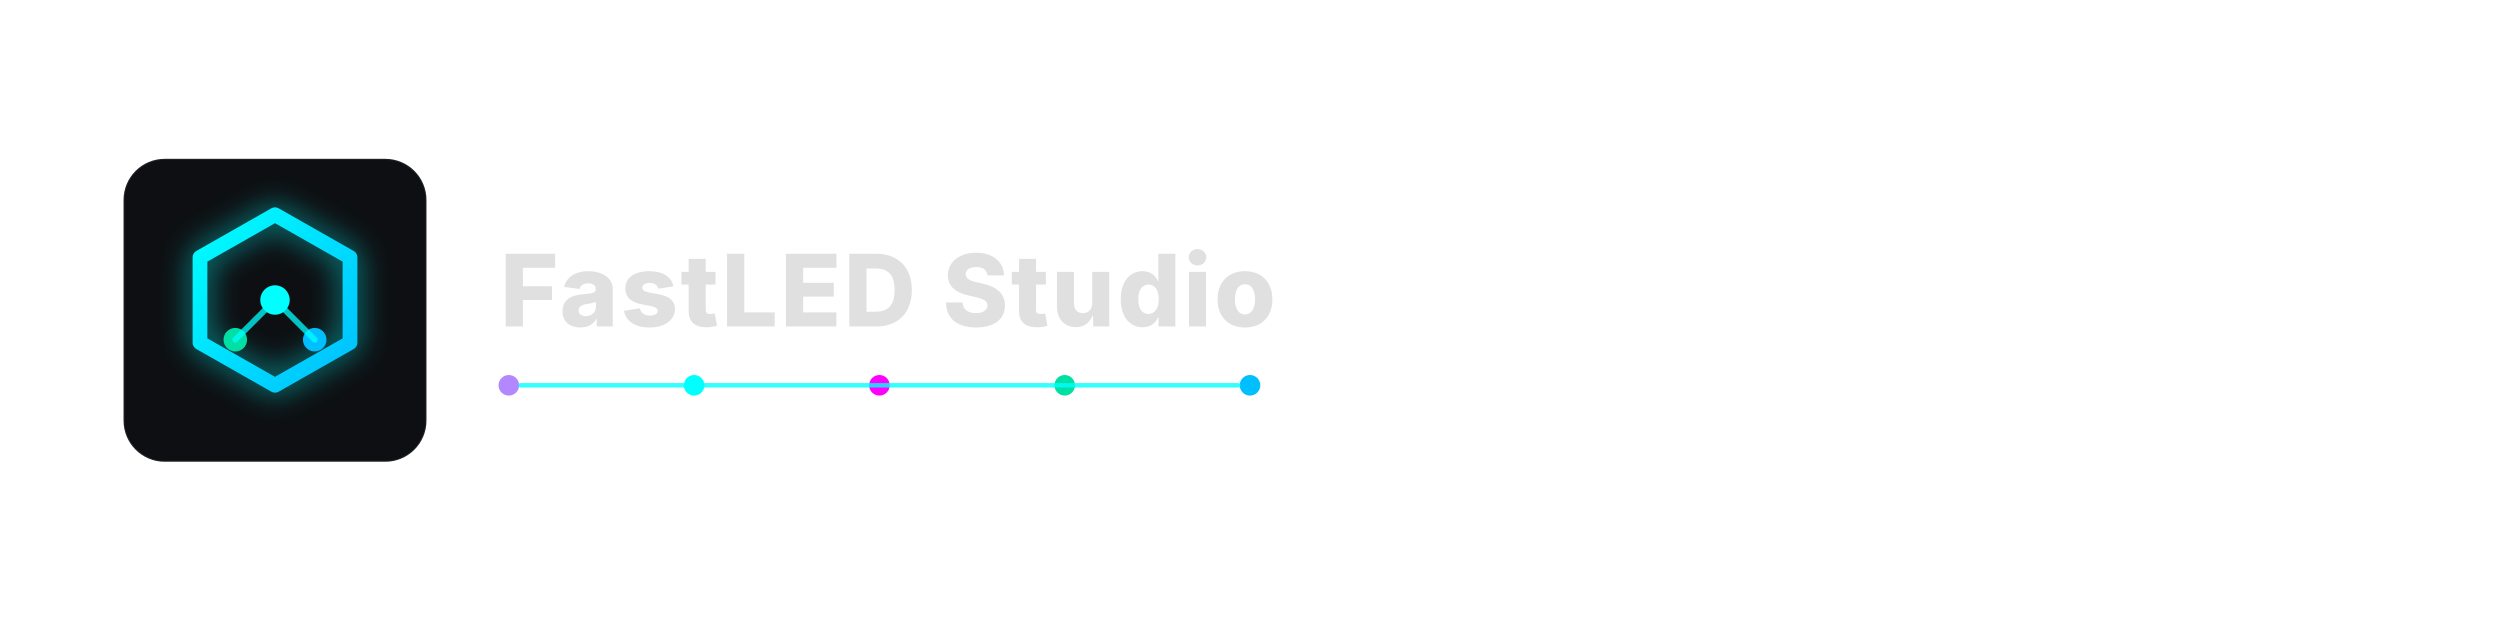
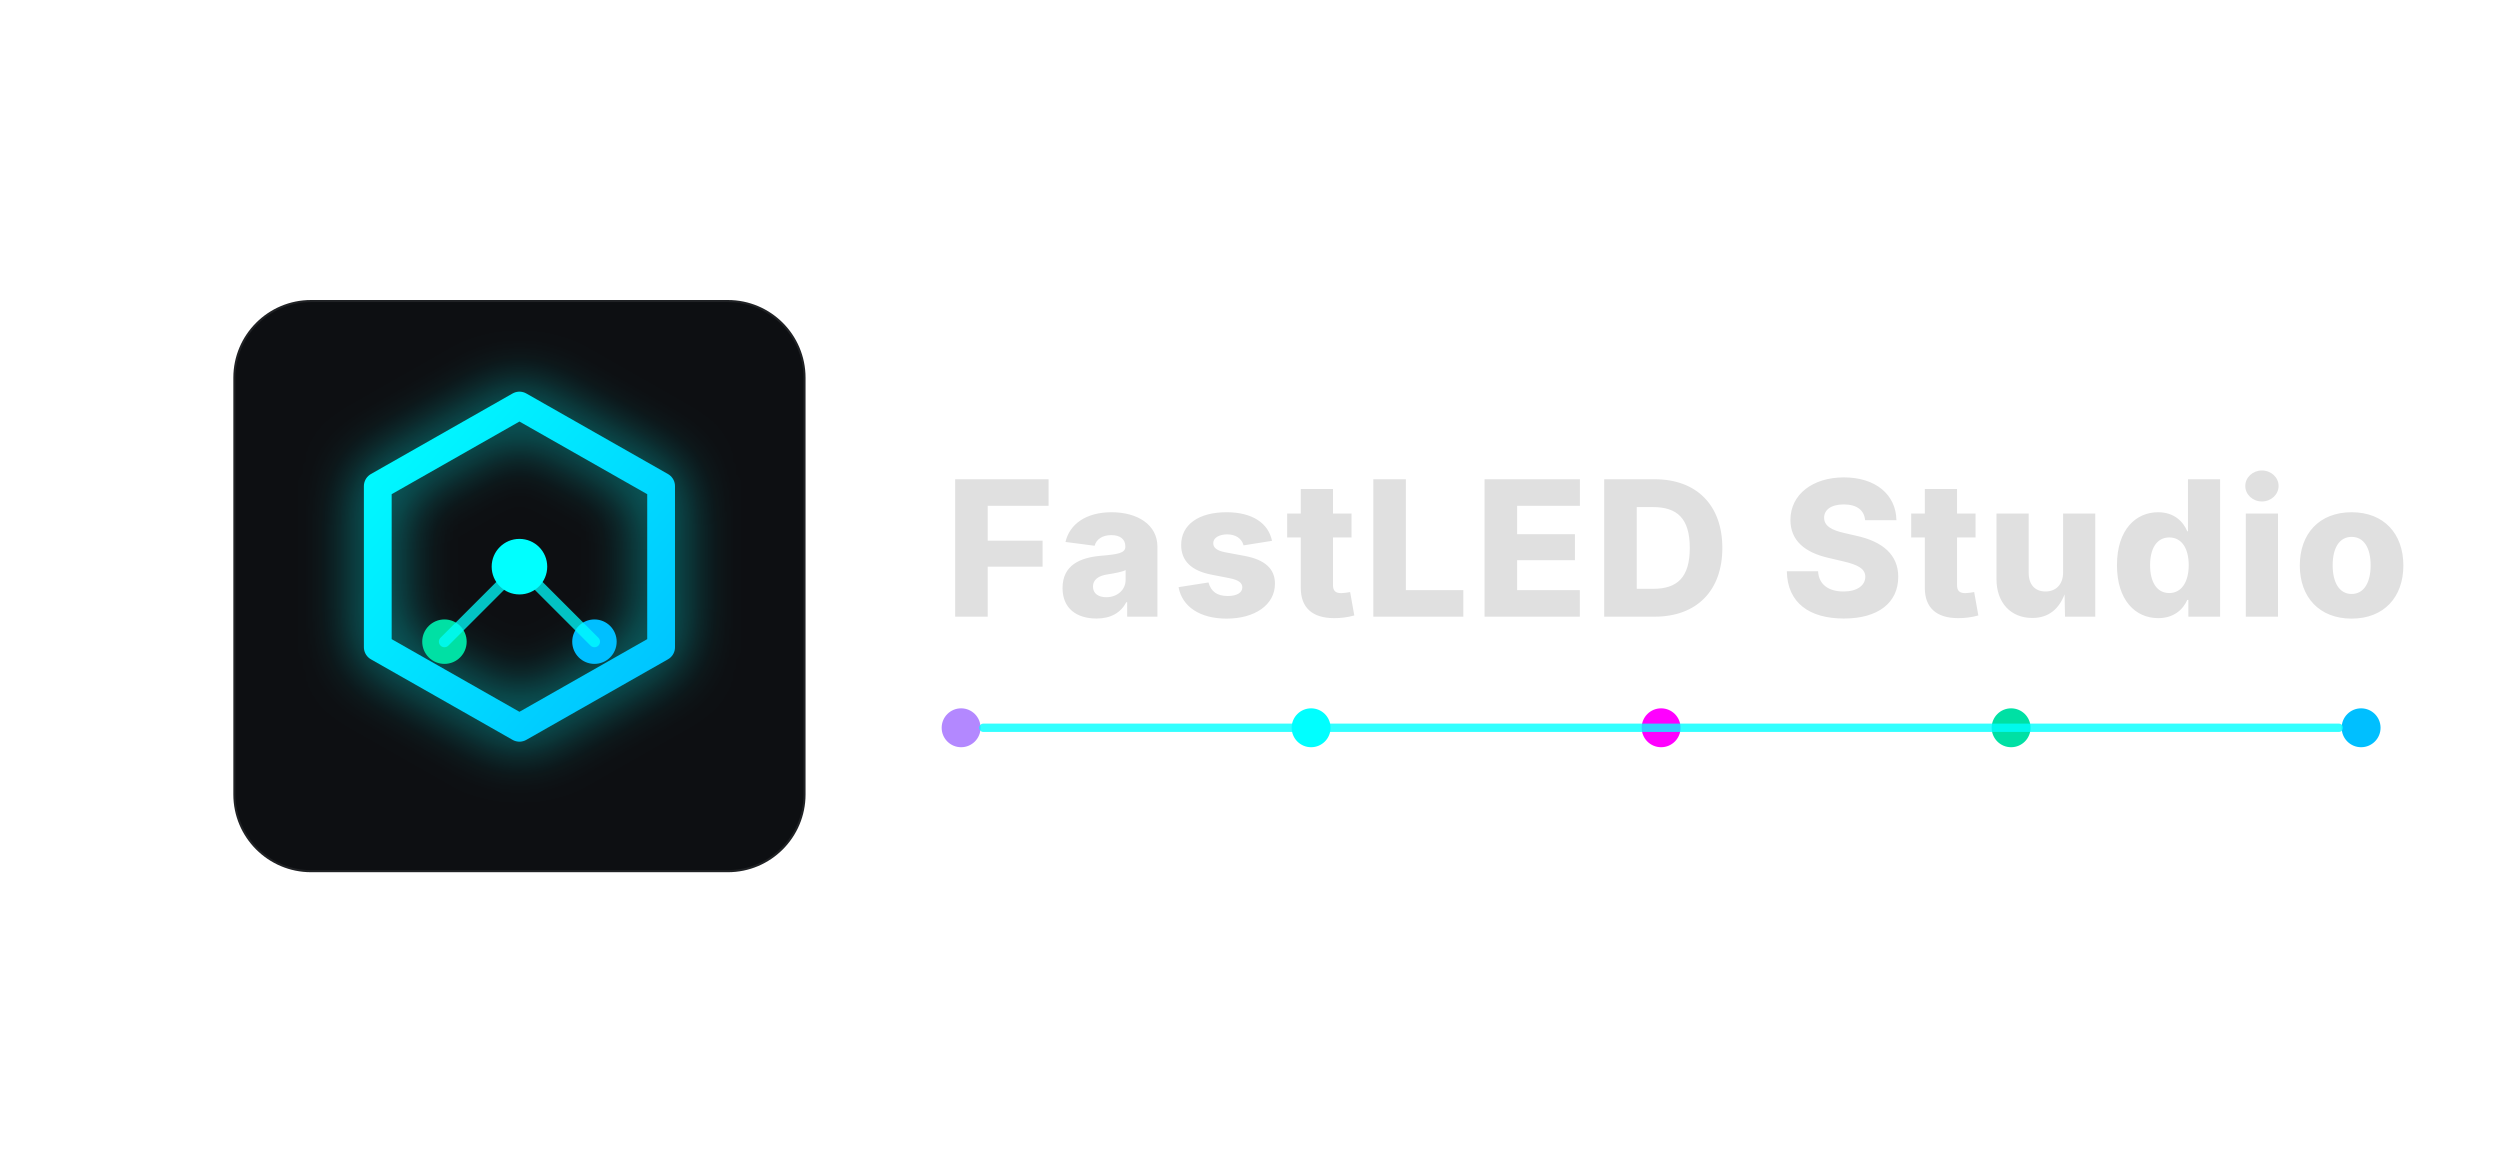
- <svg xmlns="http://www.w3.org/2000/svg" viewBox="0 0 1700 420" role="img" aria-labelledby="title desc">
+ <svg xmlns="http://www.w3.org/2000/svg" viewBox="0 0 900 420" role="img" aria-labelledby="title desc">
  <defs>
    <linearGradient id="panel-border" x1="0%" y1="0%" x2="100%" y2="100%">
      <stop offset="0%" stop-color="rgba(255,255,255,0.22)" />
      <stop offset="45%" stop-color="rgba(255,255,255,0.08)" />
      <stop offset="100%" stop-color="rgba(0,191,255,0.3)" />
    </linearGradient>
    <linearGradient id="logo-stroke" x1="0%" y1="0%" x2="100%" y2="100%">
      <stop offset="0%" stop-color="#00ffff" />
      <stop offset="100%" stop-color="#00bfff" />
    </linearGradient>
    <linearGradient id="tagline" x1="0%" y1="0%" x2="100%" y2="0%">
      <stop offset="0%" stop-color="#a0a0a0" />
      <stop offset="100%" stop-color="#00e0a4" />
    </linearGradient>
    <filter id="cyan-glow" x="-40%" y="-40%" width="180%" height="180%">
      <feGaussianBlur stdDeviation="10" result="blur" />
      <feColorMatrix in="blur" type="matrix" values="0 0 0 0 0                 0 0 0 0 1                 0 0 0 0 1                 0 0 0 0.65 0" />
      <feMerge>
        <feMergeNode />
        <feMergeNode in="SourceGraphic" />
      </feMerge>
    </filter>
  </defs>
  <g transform="translate(40 62)">
    <g transform="translate(44 46)">
      <rect x="0" y="0" width="206" height="206" rx="28" fill="#0d0f12" stroke="rgba(255,255,255,0.08)" stroke-width="1.5" />
      <g transform="translate(28 28)">
        <polygon points="75,10 126,39 126,97 75,126 24,97 24,39" fill="none" stroke="url(#logo-stroke)" stroke-width="10" stroke-linejoin="round" filter="url(#cyan-glow)" />
        <circle cx="75" cy="68" r="10" fill="#00ffff" />
        <circle cx="48" cy="95" r="8" fill="#00e0a4" />
        <circle cx="102" cy="95" r="8" fill="#00bfff" />
        <path d="M75 68 L48 95 M75 68 L102 95" fill="none" stroke="#00ffff" stroke-opacity="0.75" stroke-width="4" stroke-linecap="round" />
      </g>
    </g>
    <g transform="translate(300 160)">
      <text x="0" y="0" fill="#e0e0e0" font-family="Inter, Segoe UI, Arial, sans-serif" font-size="68" font-weight="800" letter-spacing="1.6">
        FastLED Studio
      </text>
      <g transform="translate(6 16)">
        <circle cx="0" cy="24" r="7" fill="#b388ff" />
        <circle cx="126" cy="24" r="7" fill="#00ffff" />
        <circle cx="252" cy="24" r="7" fill="#ff00ff" />
        <circle cx="378" cy="24" r="7" fill="#00e0a4" />
        <circle cx="504" cy="24" r="7" fill="#00bfff" />
        <path d="M8 24 C42 24, 84 24, 118 24              S210 24, 244 24              S336 24, 370 24              S462 24, 496 24" fill="none" stroke="#00ffff" stroke-opacity="0.8" stroke-width="3" stroke-linecap="round" stroke-dasharray="1 0" />
      </g>
    </g>
  </g>
</svg>
